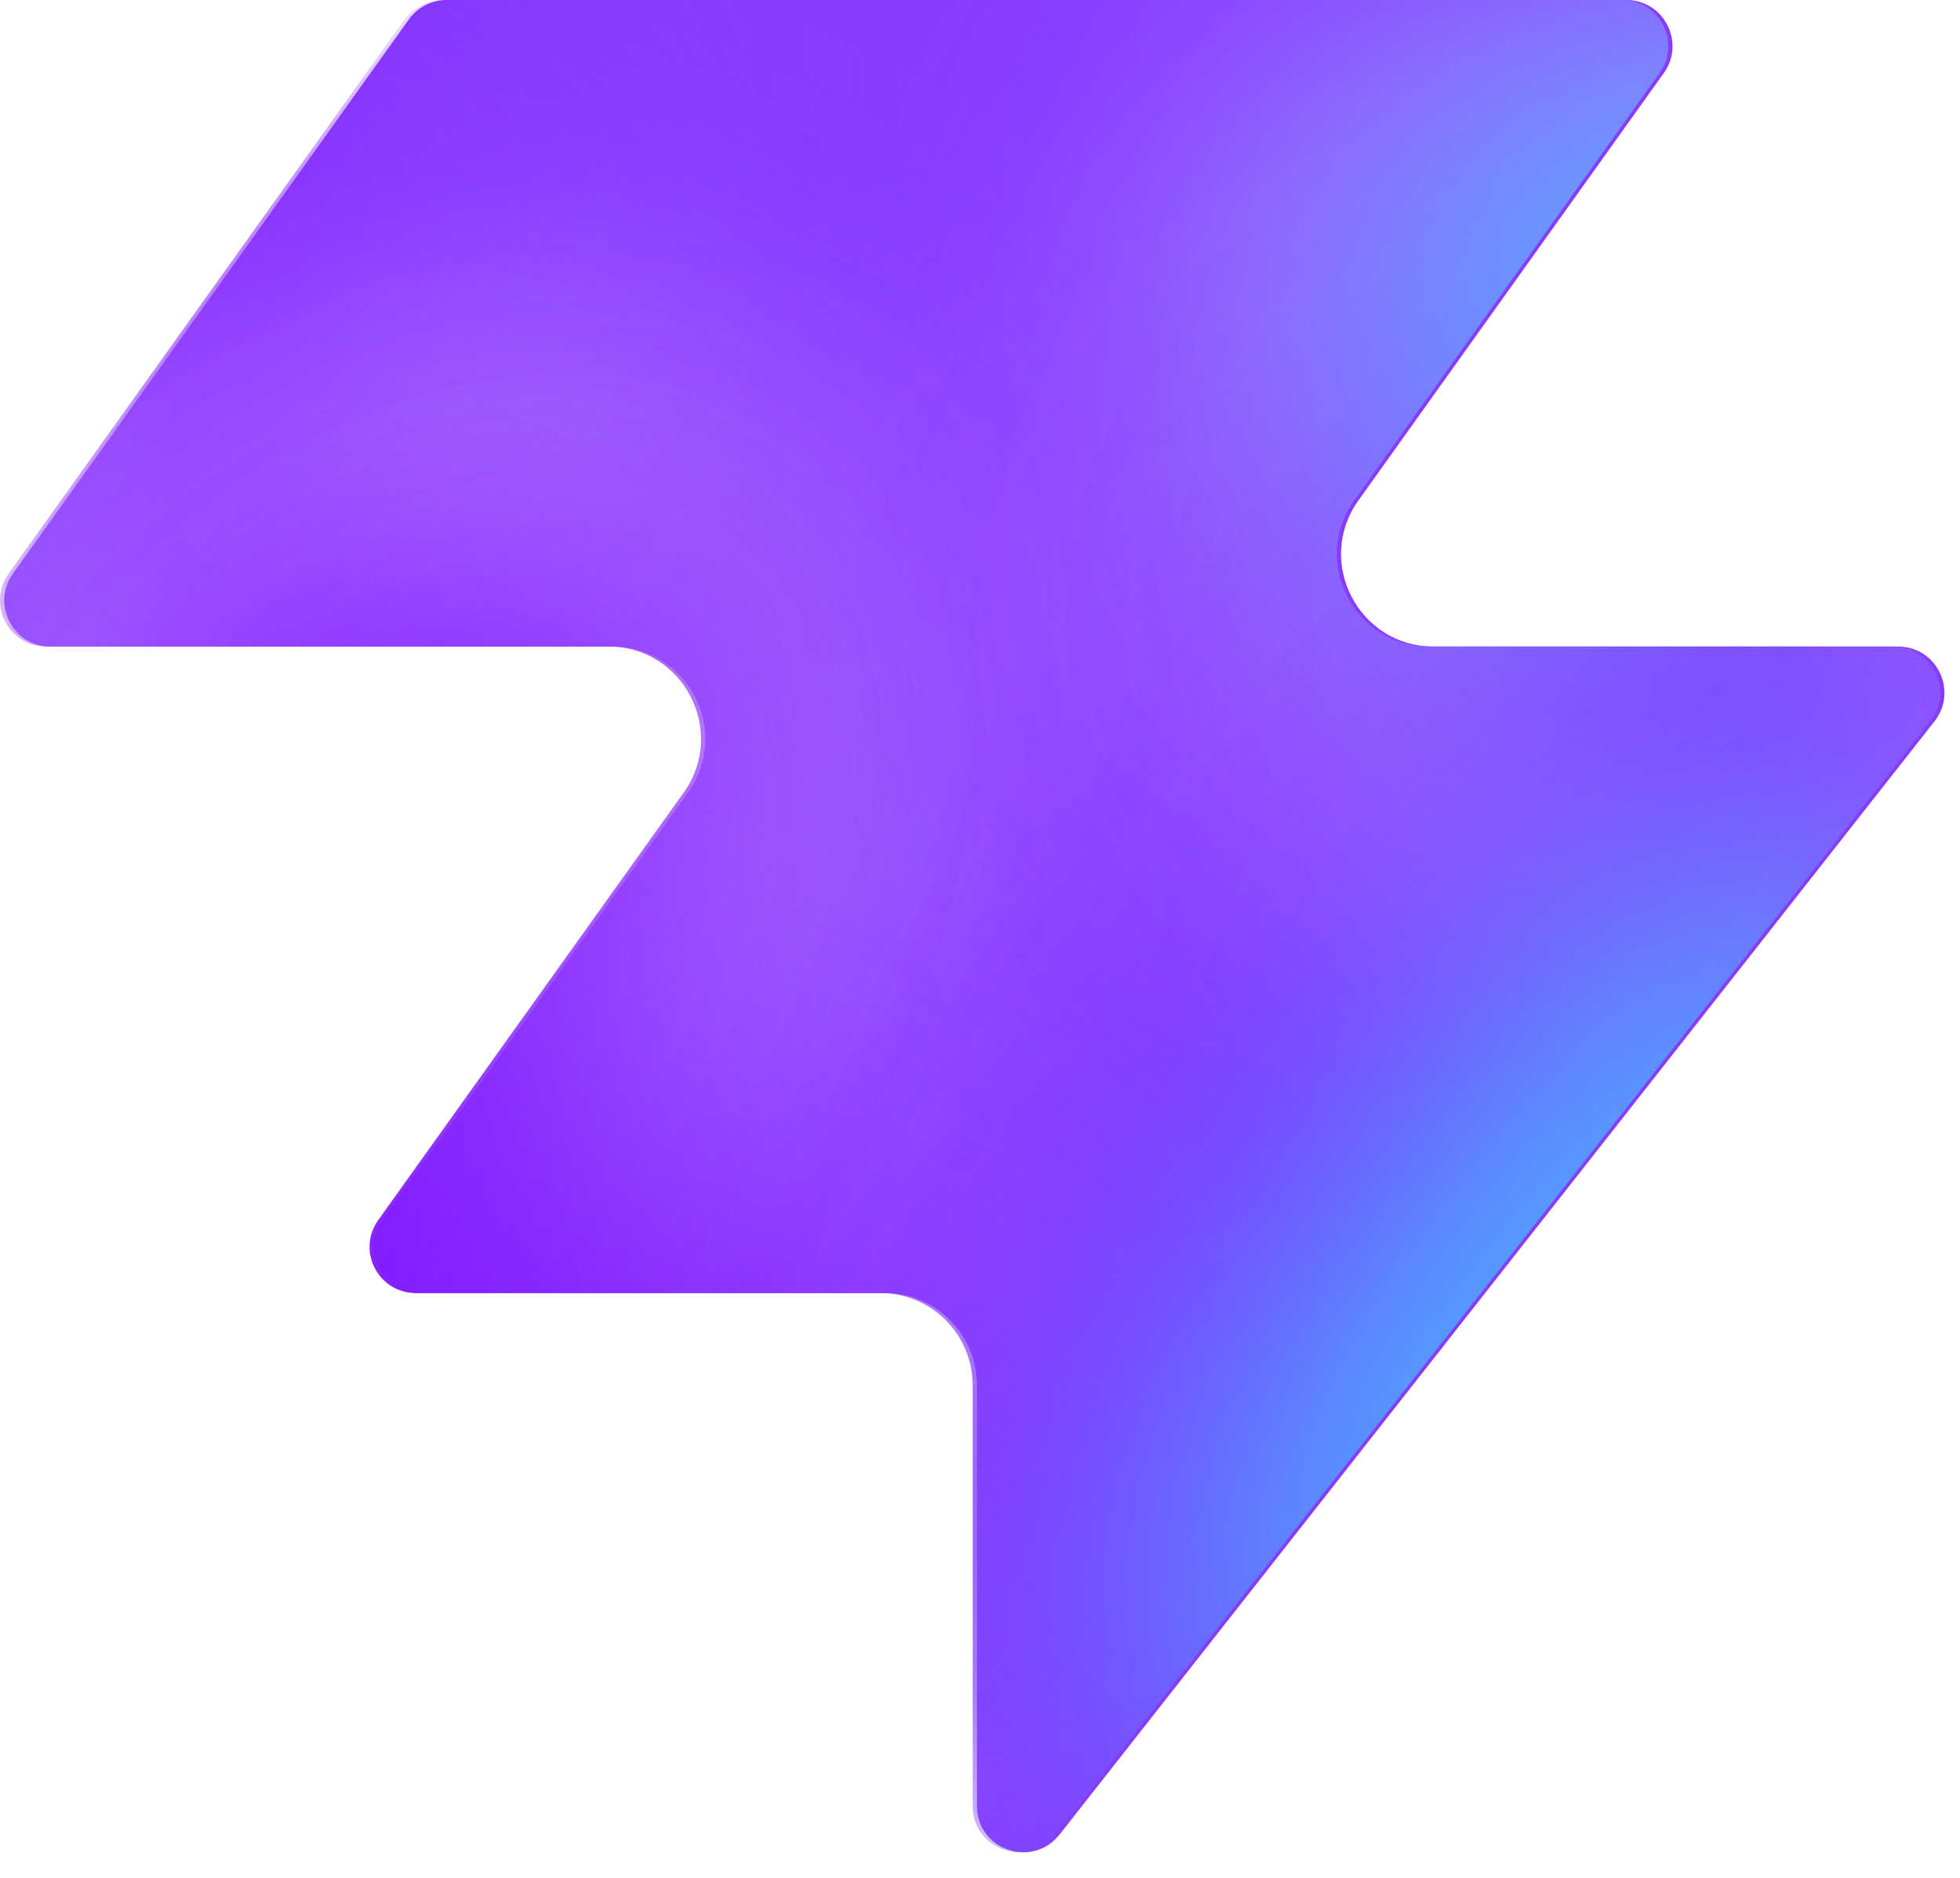
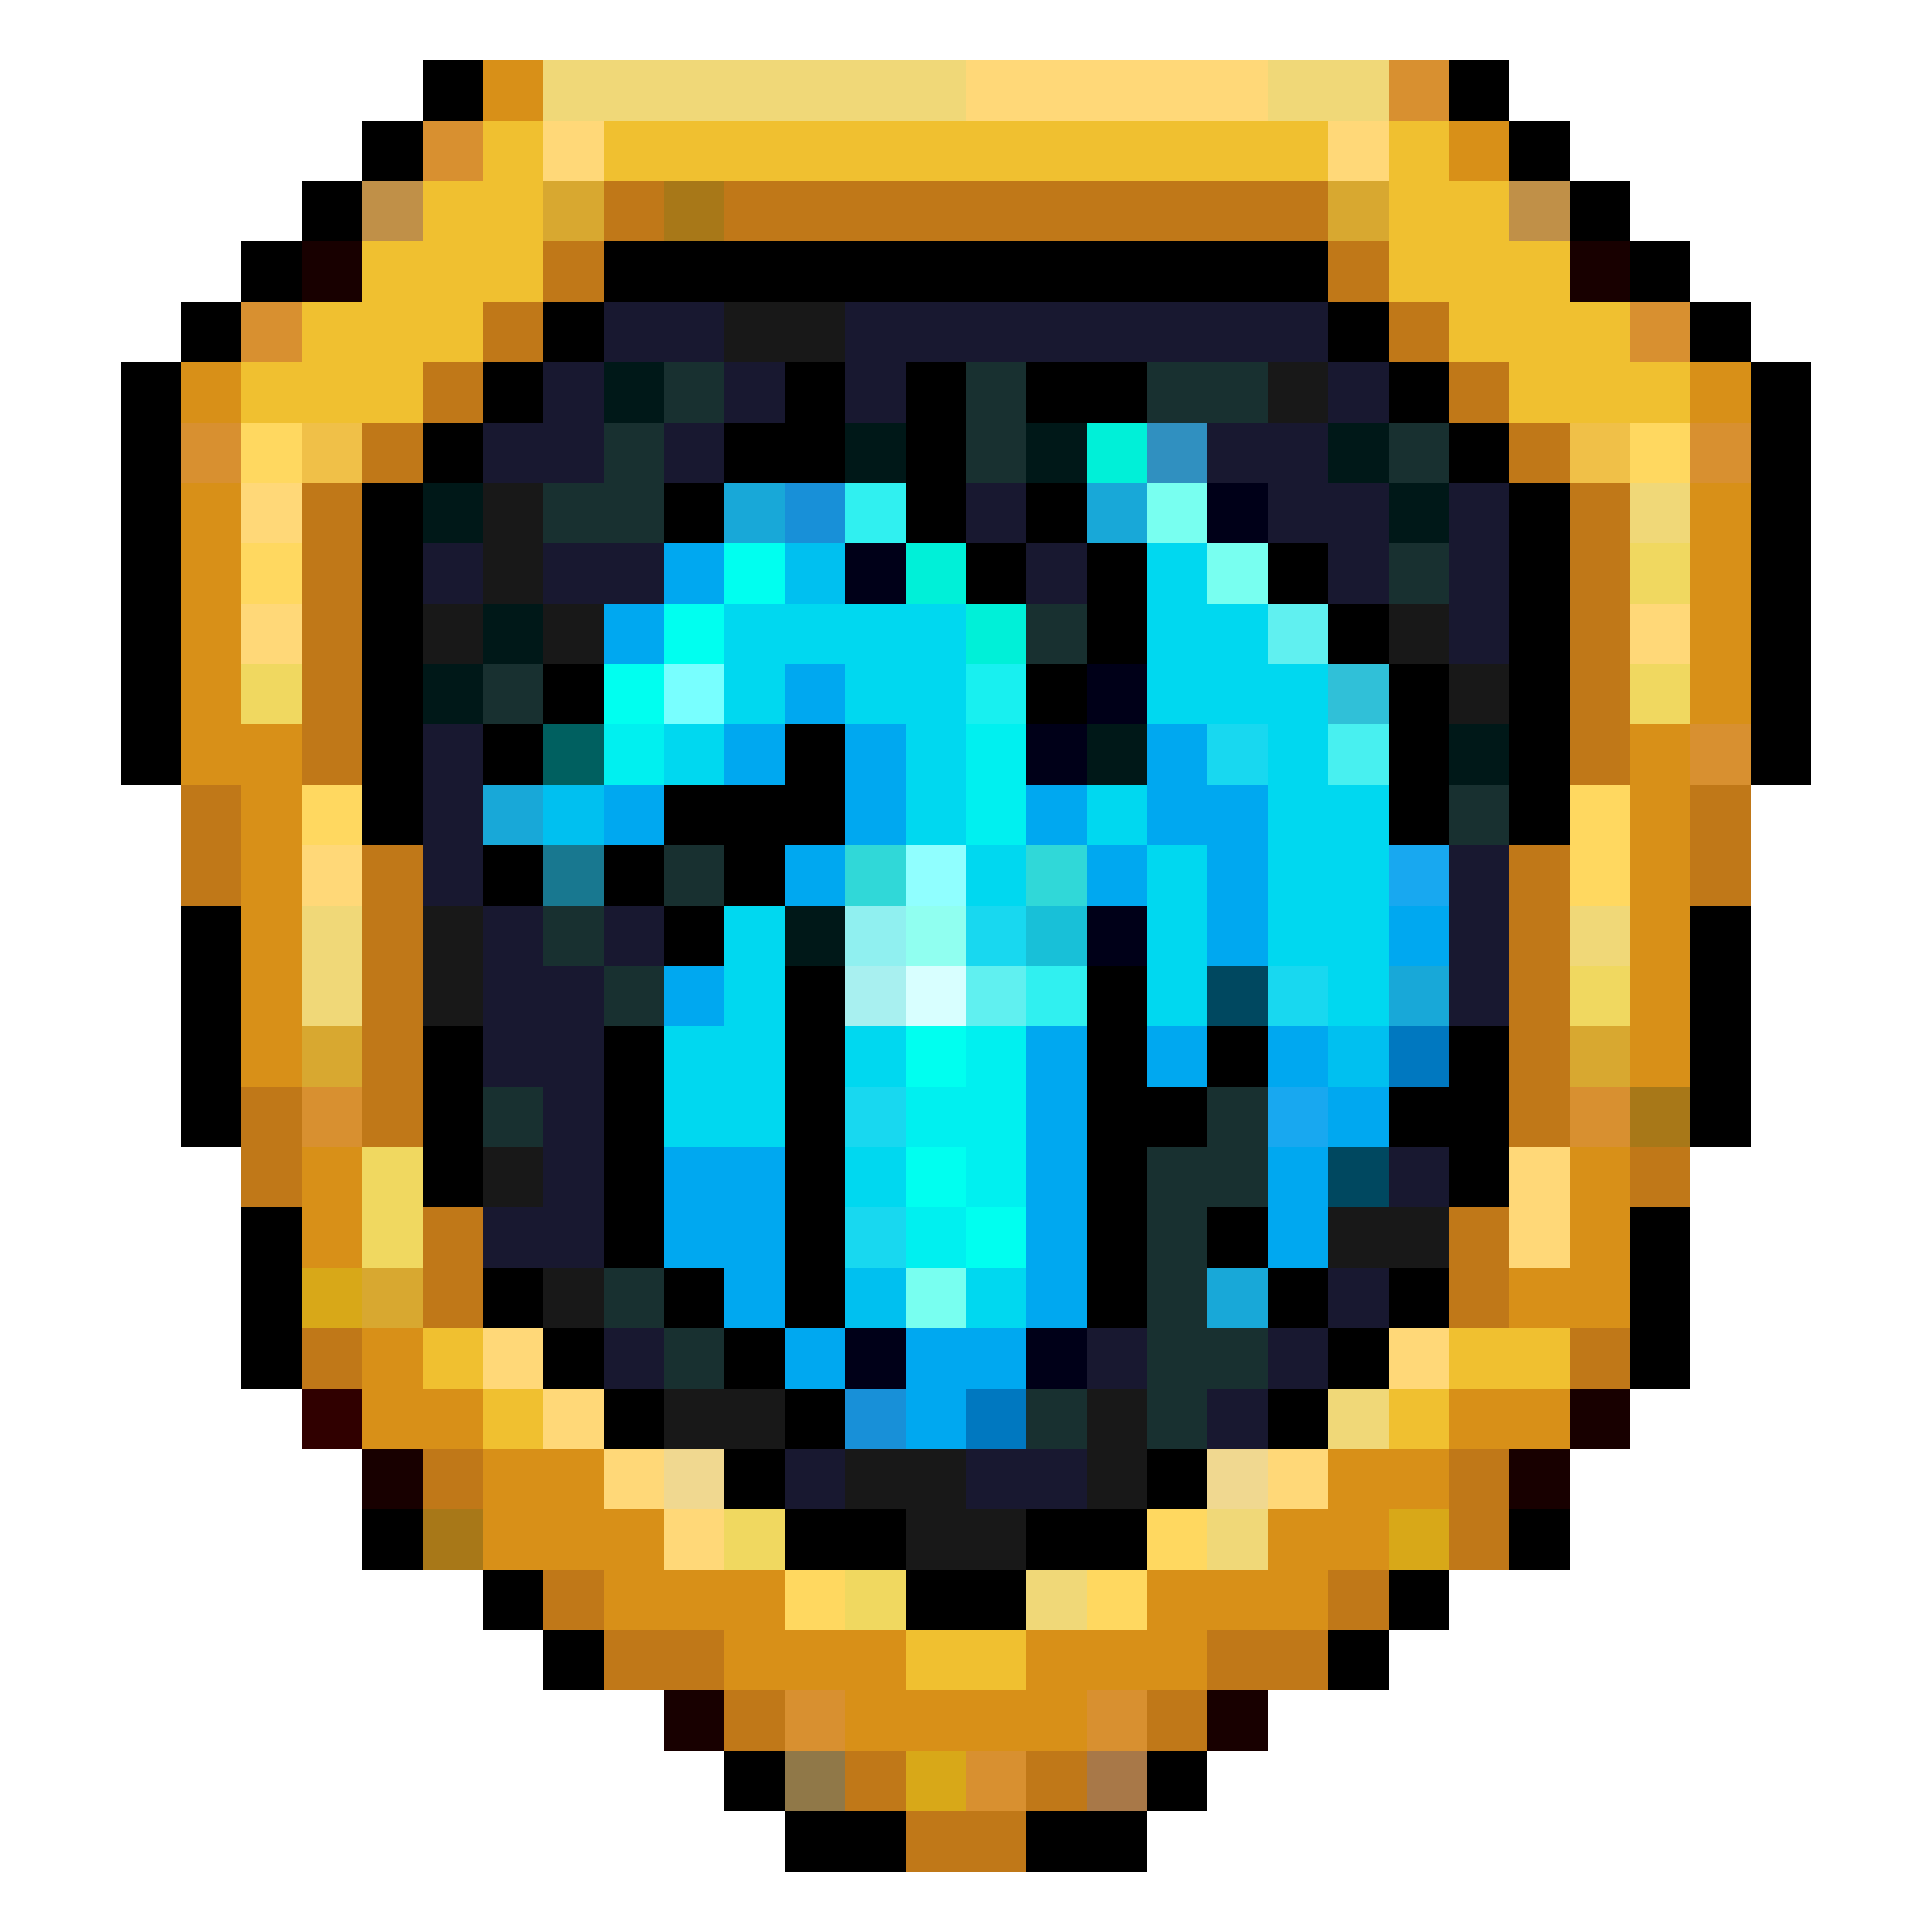
- <svg xmlns="http://www.w3.org/2000/svg" width="48" height="46" fill="none" viewBox="0 0 48 46">
-   <path fill="#863bff" d="M25.946 44.938c-.664.845-2.021.375-2.021-.698V33.937a2.26 2.26 0 0 0-2.262-2.262H10.287c-.92 0-1.456-1.04-.92-1.788l7.48-10.471c1.07-1.497 0-3.578-1.842-3.578H1.237c-.92 0-1.456-1.04-.92-1.788L10.013.474c.214-.297.556-.474.92-.474h28.894c.92 0 1.456 1.04.92 1.788l-7.48 10.471c-1.07 1.498 0 3.579 1.842 3.579h11.377c.943 0 1.473 1.088.89 1.83L25.947 44.94z" style="fill:#863bff;fill:color(display-p3 .525 .23 1);fill-opacity:1" />
-   <mask id="a" width="48" height="46" x="0" y="0" maskUnits="userSpaceOnUse" style="mask-type:alpha">
-     <path fill="#000" d="M25.842 44.938c-.664.844-2.021.375-2.021-.698V33.937a2.26 2.26 0 0 0-2.262-2.262H10.183c-.92 0-1.456-1.04-.92-1.788l7.48-10.471c1.07-1.498 0-3.579-1.842-3.579H1.133c-.92 0-1.456-1.04-.92-1.787L9.91.473c.214-.297.556-.474.92-.474h28.894c.92 0 1.456 1.04.92 1.788l-7.48 10.471c-1.07 1.498 0 3.578 1.842 3.578h11.377c.943 0 1.473 1.088.89 1.832L25.843 44.94z" style="fill:#000;fill-opacity:1" />
-   </mask>
-   <g mask="url(#a)">
-     <g filter="url(#b)">
-       <ellipse cx="5.508" cy="14.704" fill="#ede6ff" rx="5.508" ry="14.704" style="fill:#ede6ff;fill:color(display-p3 .927 .903 1);fill-opacity:1" transform="matrix(.00324 1 1 -.00324 -4.47 31.516)" />
-     </g>
-     <g filter="url(#c)">
-       <ellipse cx="10.399" cy="29.851" fill="#ede6ff" rx="10.399" ry="29.851" style="fill:#ede6ff;fill:color(display-p3 .927 .903 1);fill-opacity:1" transform="matrix(.00324 1 1 -.00324 -39.328 7.883)" />
-     </g>
-     <g filter="url(#d)">
-       <ellipse cx="5.508" cy="30.487" fill="#7e14ff" rx="5.508" ry="30.487" style="fill:#7e14ff;fill:color(display-p3 .492 .077 1);fill-opacity:1" transform="rotate(89.814 -25.913 -14.639)scale(1 -1)" />
-     </g>
-     <g filter="url(#e)">
-       <ellipse cx="5.508" cy="30.599" fill="#7e14ff" rx="5.508" ry="30.599" style="fill:#7e14ff;fill:color(display-p3 .492 .077 1);fill-opacity:1" transform="rotate(89.814 -32.644 -3.334)scale(1 -1)" />
-     </g>
-     <g filter="url(#f)">
-       <ellipse cx="5.508" cy="30.599" fill="#7e14ff" rx="5.508" ry="30.599" style="fill:#7e14ff;fill:color(display-p3 .492 .077 1);fill-opacity:1" transform="matrix(.00324 1 1 -.00324 -34.34 30.47)" />
-     </g>
-     <g filter="url(#g)">
-       <ellipse cx="14.072" cy="22.078" fill="#ede6ff" rx="14.072" ry="22.078" style="fill:#ede6ff;fill:color(display-p3 .927 .903 1);fill-opacity:1" transform="rotate(93.35 24.506 48.493)scale(-1 1)" />
-     </g>
-     <g filter="url(#h)">
-       <ellipse cx="3.47" cy="21.501" fill="#7e14ff" rx="3.47" ry="21.501" style="fill:#7e14ff;fill:color(display-p3 .492 .077 1);fill-opacity:1" transform="rotate(89.009 28.708 47.59)scale(-1 1)" />
-     </g>
-     <g filter="url(#i)">
-       <ellipse cx="3.47" cy="21.501" fill="#7e14ff" rx="3.47" ry="21.501" style="fill:#7e14ff;fill:color(display-p3 .492 .077 1);fill-opacity:1" transform="rotate(89.009 28.708 47.59)scale(-1 1)" />
-     </g>
-     <g filter="url(#j)">
-       <ellipse cx=".387" cy="8.972" fill="#7e14ff" rx="4.407" ry="29.108" style="fill:#7e14ff;fill:color(display-p3 .492 .077 1);fill-opacity:1" transform="rotate(39.51 .387 8.972)" />
-     </g>
-     <g filter="url(#k)">
-       <ellipse cx="47.523" cy="-6.092" fill="#7e14ff" rx="4.407" ry="29.108" style="fill:#7e14ff;fill:color(display-p3 .492 .077 1);fill-opacity:1" transform="rotate(37.892 47.523 -6.092)" />
-     </g>
-     <g filter="url(#l)">
-       <ellipse cx="41.412" cy="6.333" fill="#47bfff" rx="5.971" ry="9.665" style="fill:#47bfff;fill:color(display-p3 .28 .748 1);fill-opacity:1" transform="rotate(37.892 41.412 6.333)" />
-     </g>
-     <g filter="url(#m)">
-       <ellipse cx="-1.879" cy="38.332" fill="#7e14ff" rx="4.407" ry="29.108" style="fill:#7e14ff;fill:color(display-p3 .492 .077 1);fill-opacity:1" transform="rotate(37.892 -1.88 38.332)" />
-     </g>
-     <g filter="url(#n)">
-       <ellipse cx="-1.879" cy="38.332" fill="#7e14ff" rx="4.407" ry="29.108" style="fill:#7e14ff;fill:color(display-p3 .492 .077 1);fill-opacity:1" transform="rotate(37.892 -1.88 38.332)" />
-     </g>
-     <g filter="url(#o)">
-       <ellipse cx="35.651" cy="29.907" fill="#7e14ff" rx="4.407" ry="29.108" style="fill:#7e14ff;fill:color(display-p3 .492 .077 1);fill-opacity:1" transform="rotate(37.892 35.651 29.907)" />
-     </g>
-     <g filter="url(#p)">
-       <ellipse cx="38.418" cy="32.4" fill="#47bfff" rx="5.971" ry="15.297" style="fill:#47bfff;fill:color(display-p3 .28 .748 1);fill-opacity:1" transform="rotate(37.892 38.418 32.4)" />
-     </g>
-   </g>
-   <defs>
-     <filter id="b" width="60.045" height="41.654" x="-19.77" y="16.149" color-interpolation-filters="sRGB" filterUnits="userSpaceOnUse">
-       <feFlood flood-opacity="0" result="BackgroundImageFix" />
-       <feBlend in="SourceGraphic" in2="BackgroundImageFix" result="shape" />
-       <feGaussianBlur result="effect1_foregroundBlur_2002_17158" stdDeviation="7.659" />
-     </filter>
-     <filter id="c" width="90.34" height="51.437" x="-54.613" y="-7.533" color-interpolation-filters="sRGB" filterUnits="userSpaceOnUse">
-       <feFlood flood-opacity="0" result="BackgroundImageFix" />
-       <feBlend in="SourceGraphic" in2="BackgroundImageFix" result="shape" />
-       <feGaussianBlur result="effect1_foregroundBlur_2002_17158" stdDeviation="7.659" />
-     </filter>
-     <filter id="d" width="79.355" height="29.4" x="-49.64" y="2.03" color-interpolation-filters="sRGB" filterUnits="userSpaceOnUse">
-       <feFlood flood-opacity="0" result="BackgroundImageFix" />
-       <feBlend in="SourceGraphic" in2="BackgroundImageFix" result="shape" />
-       <feGaussianBlur result="effect1_foregroundBlur_2002_17158" stdDeviation="4.596" />
-     </filter>
-     <filter id="e" width="79.579" height="29.4" x="-45.045" y="20.029" color-interpolation-filters="sRGB" filterUnits="userSpaceOnUse">
-       <feFlood flood-opacity="0" result="BackgroundImageFix" />
-       <feBlend in="SourceGraphic" in2="BackgroundImageFix" result="shape" />
-       <feGaussianBlur result="effect1_foregroundBlur_2002_17158" stdDeviation="4.596" />
-     </filter>
-     <filter id="f" width="79.579" height="29.4" x="-43.513" y="21.178" color-interpolation-filters="sRGB" filterUnits="userSpaceOnUse">
-       <feFlood flood-opacity="0" result="BackgroundImageFix" />
-       <feBlend in="SourceGraphic" in2="BackgroundImageFix" result="shape" />
-       <feGaussianBlur result="effect1_foregroundBlur_2002_17158" stdDeviation="4.596" />
-     </filter>
-     <filter id="g" width="74.749" height="58.852" x="15.756" y="-17.901" color-interpolation-filters="sRGB" filterUnits="userSpaceOnUse">
-       <feFlood flood-opacity="0" result="BackgroundImageFix" />
-       <feBlend in="SourceGraphic" in2="BackgroundImageFix" result="shape" />
-       <feGaussianBlur result="effect1_foregroundBlur_2002_17158" stdDeviation="7.659" />
-     </filter>
-     <filter id="h" width="61.377" height="25.362" x="23.548" y="2.284" color-interpolation-filters="sRGB" filterUnits="userSpaceOnUse">
-       <feFlood flood-opacity="0" result="BackgroundImageFix" />
-       <feBlend in="SourceGraphic" in2="BackgroundImageFix" result="shape" />
-       <feGaussianBlur result="effect1_foregroundBlur_2002_17158" stdDeviation="4.596" />
-     </filter>
-     <filter id="i" width="61.377" height="25.362" x="23.548" y="2.284" color-interpolation-filters="sRGB" filterUnits="userSpaceOnUse">
-       <feFlood flood-opacity="0" result="BackgroundImageFix" />
-       <feBlend in="SourceGraphic" in2="BackgroundImageFix" result="shape" />
-       <feGaussianBlur result="effect1_foregroundBlur_2002_17158" stdDeviation="4.596" />
-     </filter>
-     <filter id="j" width="56.045" height="63.649" x="-27.636" y="-22.853" color-interpolation-filters="sRGB" filterUnits="userSpaceOnUse">
-       <feFlood flood-opacity="0" result="BackgroundImageFix" />
-       <feBlend in="SourceGraphic" in2="BackgroundImageFix" result="shape" />
-       <feGaussianBlur result="effect1_foregroundBlur_2002_17158" stdDeviation="4.596" />
-     </filter>
-     <filter id="k" width="54.814" height="64.646" x="20.116" y="-38.415" color-interpolation-filters="sRGB" filterUnits="userSpaceOnUse">
-       <feFlood flood-opacity="0" result="BackgroundImageFix" />
-       <feBlend in="SourceGraphic" in2="BackgroundImageFix" result="shape" />
-       <feGaussianBlur result="effect1_foregroundBlur_2002_17158" stdDeviation="4.596" />
-     </filter>
-     <filter id="l" width="33.541" height="35.313" x="24.641" y="-11.323" color-interpolation-filters="sRGB" filterUnits="userSpaceOnUse">
-       <feFlood flood-opacity="0" result="BackgroundImageFix" />
-       <feBlend in="SourceGraphic" in2="BackgroundImageFix" result="shape" />
-       <feGaussianBlur result="effect1_foregroundBlur_2002_17158" stdDeviation="4.596" />
-     </filter>
-     <filter id="m" width="54.814" height="64.646" x="-29.286" y="6.009" color-interpolation-filters="sRGB" filterUnits="userSpaceOnUse">
-       <feFlood flood-opacity="0" result="BackgroundImageFix" />
-       <feBlend in="SourceGraphic" in2="BackgroundImageFix" result="shape" />
-       <feGaussianBlur result="effect1_foregroundBlur_2002_17158" stdDeviation="4.596" />
-     </filter>
-     <filter id="n" width="54.814" height="64.646" x="-29.286" y="6.009" color-interpolation-filters="sRGB" filterUnits="userSpaceOnUse">
-       <feFlood flood-opacity="0" result="BackgroundImageFix" />
-       <feBlend in="SourceGraphic" in2="BackgroundImageFix" result="shape" />
-       <feGaussianBlur result="effect1_foregroundBlur_2002_17158" stdDeviation="4.596" />
-     </filter>
-     <filter id="o" width="54.814" height="64.646" x="8.244" y="-2.416" color-interpolation-filters="sRGB" filterUnits="userSpaceOnUse">
-       <feFlood flood-opacity="0" result="BackgroundImageFix" />
-       <feBlend in="SourceGraphic" in2="BackgroundImageFix" result="shape" />
-       <feGaussianBlur result="effect1_foregroundBlur_2002_17158" stdDeviation="4.596" />
-     </filter>
-     <filter id="p" width="39.409" height="43.623" x="18.713" y="10.588" color-interpolation-filters="sRGB" filterUnits="userSpaceOnUse">
-       <feFlood flood-opacity="0" result="BackgroundImageFix" />
-       <feBlend in="SourceGraphic" in2="BackgroundImageFix" result="shape" />
-       <feGaussianBlur result="effect1_foregroundBlur_2002_17158" stdDeviation="4.596" />
-     </filter>
-   </defs>
+ <svg xmlns="http://www.w3.org/2000/svg" viewBox="0 0 32 32" shape-rendering="crispEdges">
+   <rect x="7" y="1" width="1" height="1" fill="#000000" />
+   <rect x="8" y="1" width="1" height="1" fill="#d89018" />
+   <rect x="9" y="1" width="7" height="1" fill="#f0d878" />
+   <rect x="16" y="1" width="5" height="1" fill="#ffd878" />
+   <rect x="21" y="1" width="2" height="1" fill="#f0d878" />
+   <rect x="23" y="1" width="1" height="1" fill="#d89030" />
+   <rect x="24" y="1" width="1" height="1" fill="#000000" />
+   <rect x="6" y="2" width="1" height="1" fill="#000000" />
+   <rect x="7" y="2" width="1" height="1" fill="#d89030" />
+   <rect x="8" y="2" width="1" height="1" fill="#f0c030" />
+   <rect x="9" y="2" width="1" height="1" fill="#ffd878" />
+   <rect x="10" y="2" width="12" height="1" fill="#f0c030" />
+   <rect x="22" y="2" width="1" height="1" fill="#ffd878" />
+   <rect x="23" y="2" width="1" height="1" fill="#f0c030" />
+   <rect x="24" y="2" width="1" height="1" fill="#d89018" />
+   <rect x="25" y="2" width="1" height="1" fill="#000000" />
+   <rect x="5" y="3" width="1" height="1" fill="#000000" />
+   <rect x="6" y="3" width="1" height="1" fill="#c09048" />
+   <rect x="7" y="3" width="2" height="1" fill="#f0c030" />
+   <rect x="9" y="3" width="1" height="1" fill="#d8a830" />
+   <rect x="10" y="3" width="1" height="1" fill="#c07818" />
+   <rect x="11" y="3" width="1" height="1" fill="#a87818" />
+   <rect x="12" y="3" width="10" height="1" fill="#c07818" />
+   <rect x="22" y="3" width="1" height="1" fill="#d8a830" />
+   <rect x="23" y="3" width="2" height="1" fill="#f0c030" />
+   <rect x="25" y="3" width="1" height="1" fill="#c09048" />
+   <rect x="26" y="3" width="1" height="1" fill="#000000" />
+   <rect x="4" y="4" width="1" height="1" fill="#000000" />
+   <rect x="5" y="4" width="1" height="1" fill="#180000" />
+   <rect x="6" y="4" width="3" height="1" fill="#f0c030" />
+   <rect x="9" y="4" width="1" height="1" fill="#c07818" />
+   <rect x="10" y="4" width="12" height="1" fill="#000000" />
+   <rect x="22" y="4" width="1" height="1" fill="#c07818" />
+   <rect x="23" y="4" width="3" height="1" fill="#f0c030" />
+   <rect x="26" y="4" width="1" height="1" fill="#180000" />
+   <rect x="27" y="4" width="1" height="1" fill="#000000" />
+   <rect x="3" y="5" width="1" height="1" fill="#000000" />
+   <rect x="4" y="5" width="1" height="1" fill="#d89030" />
+   <rect x="5" y="5" width="3" height="1" fill="#f0c030" />
+   <rect x="8" y="5" width="1" height="1" fill="#c07818" />
+   <rect x="9" y="5" width="1" height="1" fill="#000000" />
+   <rect x="10" y="5" width="2" height="1" fill="#181830" />
+   <rect x="12" y="5" width="2" height="1" fill="#181818" />
+   <rect x="14" y="5" width="8" height="1" fill="#181830" />
+   <rect x="22" y="5" width="1" height="1" fill="#000000" />
+   <rect x="23" y="5" width="1" height="1" fill="#c07818" />
+   <rect x="24" y="5" width="3" height="1" fill="#f0c030" />
+   <rect x="27" y="5" width="1" height="1" fill="#d89030" />
+   <rect x="28" y="5" width="1" height="1" fill="#000000" />
+   <rect x="2" y="6" width="1" height="1" fill="#000000" />
+   <rect x="3" y="6" width="1" height="1" fill="#d89018" />
+   <rect x="4" y="6" width="3" height="1" fill="#f0c030" />
+   <rect x="7" y="6" width="1" height="1" fill="#c07818" />
+   <rect x="8" y="6" width="1" height="1" fill="#000000" />
+   <rect x="9" y="6" width="1" height="1" fill="#181830" />
+   <rect x="10" y="6" width="1" height="1" fill="#001818" />
+   <rect x="11" y="6" width="1" height="1" fill="#183030" />
+   <rect x="12" y="6" width="1" height="1" fill="#181830" />
+   <rect x="13" y="6" width="1" height="1" fill="#000000" />
+   <rect x="14" y="6" width="1" height="1" fill="#181830" />
+   <rect x="15" y="6" width="1" height="1" fill="#000000" />
+   <rect x="16" y="6" width="1" height="1" fill="#183030" />
+   <rect x="17" y="6" width="2" height="1" fill="#000000" />
+   <rect x="19" y="6" width="2" height="1" fill="#183030" />
+   <rect x="21" y="6" width="1" height="1" fill="#181818" />
+   <rect x="22" y="6" width="1" height="1" fill="#181830" />
+   <rect x="23" y="6" width="1" height="1" fill="#000000" />
+   <rect x="24" y="6" width="1" height="1" fill="#c07818" />
+   <rect x="25" y="6" width="3" height="1" fill="#f0c030" />
+   <rect x="28" y="6" width="1" height="1" fill="#d89018" />
+   <rect x="29" y="6" width="1" height="1" fill="#000000" />
+   <rect x="2" y="7" width="1" height="1" fill="#000000" />
+   <rect x="3" y="7" width="1" height="1" fill="#d89030" />
+   <rect x="4" y="7" width="1" height="1" fill="#ffd860" />
+   <rect x="5" y="7" width="1" height="1" fill="#f0c048" />
+   <rect x="6" y="7" width="1" height="1" fill="#c07818" />
+   <rect x="7" y="7" width="1" height="1" fill="#000000" />
+   <rect x="8" y="7" width="2" height="1" fill="#181830" />
+   <rect x="10" y="7" width="1" height="1" fill="#183030" />
+   <rect x="11" y="7" width="1" height="1" fill="#181830" />
+   <rect x="12" y="7" width="2" height="1" fill="#000000" />
+   <rect x="14" y="7" width="1" height="1" fill="#001818" />
+   <rect x="15" y="7" width="1" height="1" fill="#000000" />
+   <rect x="16" y="7" width="1" height="1" fill="#183030" />
+   <rect x="17" y="7" width="1" height="1" fill="#001818" />
+   <rect x="18" y="7" width="1" height="1" fill="#00f0d8" />
+   <rect x="19" y="7" width="1" height="1" fill="#3090c0" />
+   <rect x="20" y="7" width="2" height="1" fill="#181830" />
+   <rect x="22" y="7" width="1" height="1" fill="#001818" />
+   <rect x="23" y="7" width="1" height="1" fill="#183030" />
+   <rect x="24" y="7" width="1" height="1" fill="#000000" />
+   <rect x="25" y="7" width="1" height="1" fill="#c07818" />
+   <rect x="26" y="7" width="1" height="1" fill="#f0c048" />
+   <rect x="27" y="7" width="1" height="1" fill="#ffd860" />
+   <rect x="28" y="7" width="1" height="1" fill="#d89030" />
+   <rect x="29" y="7" width="1" height="1" fill="#000000" />
+   <rect x="2" y="8" width="1" height="1" fill="#000000" />
+   <rect x="3" y="8" width="1" height="1" fill="#d89018" />
+   <rect x="4" y="8" width="1" height="1" fill="#ffd878" />
+   <rect x="5" y="8" width="1" height="1" fill="#c07818" />
+   <rect x="6" y="8" width="1" height="1" fill="#000000" />
+   <rect x="7" y="8" width="1" height="1" fill="#001818" />
+   <rect x="8" y="8" width="1" height="1" fill="#181818" />
+   <rect x="9" y="8" width="2" height="1" fill="#183030" />
+   <rect x="11" y="8" width="1" height="1" fill="#000000" />
+   <rect x="12" y="8" width="1" height="1" fill="#18a8d8" />
+   <rect x="13" y="8" width="1" height="1" fill="#1890d8" />
+   <rect x="14" y="8" width="1" height="1" fill="#30f0f0" />
+   <rect x="15" y="8" width="1" height="1" fill="#000000" />
+   <rect x="16" y="8" width="1" height="1" fill="#181830" />
+   <rect x="17" y="8" width="1" height="1" fill="#000000" />
+   <rect x="18" y="8" width="1" height="1" fill="#18a8d8" />
+   <rect x="19" y="8" width="1" height="1" fill="#78fff0" />
+   <rect x="20" y="8" width="1" height="1" fill="#000018" />
+   <rect x="21" y="8" width="2" height="1" fill="#181830" />
+   <rect x="23" y="8" width="1" height="1" fill="#001818" />
+   <rect x="24" y="8" width="1" height="1" fill="#181830" />
+   <rect x="25" y="8" width="1" height="1" fill="#000000" />
+   <rect x="26" y="8" width="1" height="1" fill="#c07818" />
+   <rect x="27" y="8" width="1" height="1" fill="#f0d878" />
+   <rect x="28" y="8" width="1" height="1" fill="#d89018" />
+   <rect x="29" y="8" width="1" height="1" fill="#000000" />
+   <rect x="2" y="9" width="1" height="1" fill="#000000" />
+   <rect x="3" y="9" width="1" height="1" fill="#d89018" />
+   <rect x="4" y="9" width="1" height="1" fill="#ffd860" />
+   <rect x="5" y="9" width="1" height="1" fill="#c07818" />
+   <rect x="6" y="9" width="1" height="1" fill="#000000" />
+   <rect x="7" y="9" width="1" height="1" fill="#181830" />
+   <rect x="8" y="9" width="1" height="1" fill="#181818" />
+   <rect x="9" y="9" width="2" height="1" fill="#181830" />
+   <rect x="11" y="9" width="1" height="1" fill="#00a8f0" />
+   <rect x="12" y="9" width="1" height="1" fill="#00fff0" />
+   <rect x="13" y="9" width="1" height="1" fill="#00c0f0" />
+   <rect x="14" y="9" width="1" height="1" fill="#000018" />
+   <rect x="15" y="9" width="1" height="1" fill="#00f0d8" />
+   <rect x="16" y="9" width="1" height="1" fill="#000000" />
+   <rect x="17" y="9" width="1" height="1" fill="#181830" />
+   <rect x="18" y="9" width="1" height="1" fill="#000000" />
+   <rect x="19" y="9" width="1" height="1" fill="#00d8f0" />
+   <rect x="20" y="9" width="1" height="1" fill="#78fff0" />
+   <rect x="21" y="9" width="1" height="1" fill="#000000" />
+   <rect x="22" y="9" width="1" height="1" fill="#181830" />
+   <rect x="23" y="9" width="1" height="1" fill="#183030" />
+   <rect x="24" y="9" width="1" height="1" fill="#181830" />
+   <rect x="25" y="9" width="1" height="1" fill="#000000" />
+   <rect x="26" y="9" width="1" height="1" fill="#c07818" />
+   <rect x="27" y="9" width="1" height="1" fill="#f0d860" />
+   <rect x="28" y="9" width="1" height="1" fill="#d89018" />
+   <rect x="29" y="9" width="1" height="1" fill="#000000" />
+   <rect x="2" y="10" width="1" height="1" fill="#000000" />
+   <rect x="3" y="10" width="1" height="1" fill="#d89018" />
+   <rect x="4" y="10" width="1" height="1" fill="#ffd878" />
+   <rect x="5" y="10" width="1" height="1" fill="#c07818" />
+   <rect x="6" y="10" width="1" height="1" fill="#000000" />
+   <rect x="7" y="10" width="1" height="1" fill="#181818" />
+   <rect x="8" y="10" width="1" height="1" fill="#001818" />
+   <rect x="9" y="10" width="1" height="1" fill="#181818" />
+   <rect x="10" y="10" width="1" height="1" fill="#00a8f0" />
+   <rect x="11" y="10" width="1" height="1" fill="#00fff0" />
+   <rect x="12" y="10" width="4" height="1" fill="#00d8f0" />
+   <rect x="16" y="10" width="1" height="1" fill="#00f0d8" />
+   <rect x="17" y="10" width="1" height="1" fill="#183030" />
+   <rect x="18" y="10" width="1" height="1" fill="#000000" />
+   <rect x="19" y="10" width="2" height="1" fill="#00d8f0" />
+   <rect x="21" y="10" width="1" height="1" fill="#60f0f0" />
+   <rect x="22" y="10" width="1" height="1" fill="#000000" />
+   <rect x="23" y="10" width="1" height="1" fill="#181818" />
+   <rect x="24" y="10" width="1" height="1" fill="#181830" />
+   <rect x="25" y="10" width="1" height="1" fill="#000000" />
+   <rect x="26" y="10" width="1" height="1" fill="#c07818" />
+   <rect x="27" y="10" width="1" height="1" fill="#ffd878" />
+   <rect x="28" y="10" width="1" height="1" fill="#d89018" />
+   <rect x="29" y="10" width="1" height="1" fill="#000000" />
+   <rect x="2" y="11" width="1" height="1" fill="#000000" />
+   <rect x="3" y="11" width="1" height="1" fill="#d89018" />
+   <rect x="4" y="11" width="1" height="1" fill="#f0d860" />
+   <rect x="5" y="11" width="1" height="1" fill="#c07818" />
+   <rect x="6" y="11" width="1" height="1" fill="#000000" />
+   <rect x="7" y="11" width="1" height="1" fill="#001818" />
+   <rect x="8" y="11" width="1" height="1" fill="#183030" />
+   <rect x="9" y="11" width="1" height="1" fill="#000000" />
+   <rect x="10" y="11" width="1" height="1" fill="#00fff0" />
+   <rect x="11" y="11" width="1" height="1" fill="#78ffff" />
+   <rect x="12" y="11" width="1" height="1" fill="#00d8f0" />
+   <rect x="13" y="11" width="1" height="1" fill="#00a8f0" />
+   <rect x="14" y="11" width="2" height="1" fill="#00d8f0" />
+   <rect x="16" y="11" width="1" height="1" fill="#18f0f0" />
+   <rect x="17" y="11" width="1" height="1" fill="#000000" />
+   <rect x="18" y="11" width="1" height="1" fill="#000018" />
+   <rect x="19" y="11" width="3" height="1" fill="#00d8f0" />
+   <rect x="22" y="11" width="1" height="1" fill="#30c0d8" />
+   <rect x="23" y="11" width="1" height="1" fill="#000000" />
+   <rect x="24" y="11" width="1" height="1" fill="#181818" />
+   <rect x="25" y="11" width="1" height="1" fill="#000000" />
+   <rect x="26" y="11" width="1" height="1" fill="#c07818" />
+   <rect x="27" y="11" width="1" height="1" fill="#f0d860" />
+   <rect x="28" y="11" width="1" height="1" fill="#d89018" />
+   <rect x="29" y="11" width="1" height="1" fill="#000000" />
+   <rect x="2" y="12" width="1" height="1" fill="#000000" />
+   <rect x="3" y="12" width="2" height="1" fill="#d89018" />
+   <rect x="5" y="12" width="1" height="1" fill="#c07818" />
+   <rect x="6" y="12" width="1" height="1" fill="#000000" />
+   <rect x="7" y="12" width="1" height="1" fill="#181830" />
+   <rect x="8" y="12" width="1" height="1" fill="#000000" />
+   <rect x="9" y="12" width="1" height="1" fill="#006060" />
+   <rect x="10" y="12" width="1" height="1" fill="#00f0f0" />
+   <rect x="11" y="12" width="1" height="1" fill="#00d8f0" />
+   <rect x="12" y="12" width="1" height="1" fill="#00a8f0" />
+   <rect x="13" y="12" width="1" height="1" fill="#000000" />
+   <rect x="14" y="12" width="1" height="1" fill="#00a8f0" />
+   <rect x="15" y="12" width="1" height="1" fill="#00d8f0" />
+   <rect x="16" y="12" width="1" height="1" fill="#00f0f0" />
+   <rect x="17" y="12" width="1" height="1" fill="#000018" />
+   <rect x="18" y="12" width="1" height="1" fill="#001818" />
+   <rect x="19" y="12" width="1" height="1" fill="#00a8f0" />
+   <rect x="20" y="12" width="1" height="1" fill="#18d8f0" />
+   <rect x="21" y="12" width="1" height="1" fill="#00d8f0" />
+   <rect x="22" y="12" width="1" height="1" fill="#48f0f0" />
+   <rect x="23" y="12" width="1" height="1" fill="#000000" />
+   <rect x="24" y="12" width="1" height="1" fill="#001818" />
+   <rect x="25" y="12" width="1" height="1" fill="#000000" />
+   <rect x="26" y="12" width="1" height="1" fill="#c07818" />
+   <rect x="27" y="12" width="1" height="1" fill="#d89018" />
+   <rect x="28" y="12" width="1" height="1" fill="#d89030" />
+   <rect x="29" y="12" width="1" height="1" fill="#000000" />
+   <rect x="3" y="13" width="1" height="1" fill="#c07818" />
+   <rect x="4" y="13" width="1" height="1" fill="#d89018" />
+   <rect x="5" y="13" width="1" height="1" fill="#ffd860" />
+   <rect x="6" y="13" width="1" height="1" fill="#000000" />
+   <rect x="7" y="13" width="1" height="1" fill="#181830" />
+   <rect x="8" y="13" width="1" height="1" fill="#18a8d8" />
+   <rect x="9" y="13" width="1" height="1" fill="#00c0f0" />
+   <rect x="10" y="13" width="1" height="1" fill="#00a8f0" />
+   <rect x="11" y="13" width="3" height="1" fill="#000000" />
+   <rect x="14" y="13" width="1" height="1" fill="#00a8f0" />
+   <rect x="15" y="13" width="1" height="1" fill="#00d8f0" />
+   <rect x="16" y="13" width="1" height="1" fill="#00f0f0" />
+   <rect x="17" y="13" width="1" height="1" fill="#00a8f0" />
+   <rect x="18" y="13" width="1" height="1" fill="#00d8f0" />
+   <rect x="19" y="13" width="2" height="1" fill="#00a8f0" />
+   <rect x="21" y="13" width="2" height="1" fill="#00d8f0" />
+   <rect x="23" y="13" width="1" height="1" fill="#000000" />
+   <rect x="24" y="13" width="1" height="1" fill="#183030" />
+   <rect x="25" y="13" width="1" height="1" fill="#000000" />
+   <rect x="26" y="13" width="1" height="1" fill="#ffd860" />
+   <rect x="27" y="13" width="1" height="1" fill="#d89018" />
+   <rect x="28" y="13" width="1" height="1" fill="#c07818" />
+   <rect x="3" y="14" width="1" height="1" fill="#c07818" />
+   <rect x="4" y="14" width="1" height="1" fill="#d89018" />
+   <rect x="5" y="14" width="1" height="1" fill="#ffd878" />
+   <rect x="6" y="14" width="1" height="1" fill="#c07818" />
+   <rect x="7" y="14" width="1" height="1" fill="#181830" />
+   <rect x="8" y="14" width="1" height="1" fill="#000000" />
+   <rect x="9" y="14" width="1" height="1" fill="#187890" />
+   <rect x="10" y="14" width="1" height="1" fill="#000000" />
+   <rect x="11" y="14" width="1" height="1" fill="#183030" />
+   <rect x="12" y="14" width="1" height="1" fill="#000000" />
+   <rect x="13" y="14" width="1" height="1" fill="#00a8f0" />
+   <rect x="14" y="14" width="1" height="1" fill="#30d8d8" />
+   <rect x="15" y="14" width="1" height="1" fill="#90ffff" />
+   <rect x="16" y="14" width="1" height="1" fill="#00d8f0" />
+   <rect x="17" y="14" width="1" height="1" fill="#30d8d8" />
+   <rect x="18" y="14" width="1" height="1" fill="#00a8f0" />
+   <rect x="19" y="14" width="1" height="1" fill="#00d8f0" />
+   <rect x="20" y="14" width="1" height="1" fill="#00a8f0" />
+   <rect x="21" y="14" width="2" height="1" fill="#00d8f0" />
+   <rect x="23" y="14" width="1" height="1" fill="#18a8f0" />
+   <rect x="24" y="14" width="1" height="1" fill="#181830" />
+   <rect x="25" y="14" width="1" height="1" fill="#c07818" />
+   <rect x="26" y="14" width="1" height="1" fill="#ffd860" />
+   <rect x="27" y="14" width="1" height="1" fill="#d89018" />
+   <rect x="28" y="14" width="1" height="1" fill="#c07818" />
+   <rect x="3" y="15" width="1" height="1" fill="#000000" />
+   <rect x="4" y="15" width="1" height="1" fill="#d89018" />
+   <rect x="5" y="15" width="1" height="1" fill="#f0d878" />
+   <rect x="6" y="15" width="1" height="1" fill="#c07818" />
+   <rect x="7" y="15" width="1" height="1" fill="#181818" />
+   <rect x="8" y="15" width="1" height="1" fill="#181830" />
+   <rect x="9" y="15" width="1" height="1" fill="#183030" />
+   <rect x="10" y="15" width="1" height="1" fill="#181830" />
+   <rect x="11" y="15" width="1" height="1" fill="#000000" />
+   <rect x="12" y="15" width="1" height="1" fill="#00d8f0" />
+   <rect x="13" y="15" width="1" height="1" fill="#001818" />
+   <rect x="14" y="15" width="1" height="1" fill="#90f0f0" />
+   <rect x="15" y="15" width="1" height="1" fill="#90fff0" />
+   <rect x="16" y="15" width="1" height="1" fill="#18d8f0" />
+   <rect x="17" y="15" width="1" height="1" fill="#18c0d8" />
+   <rect x="18" y="15" width="1" height="1" fill="#000018" />
+   <rect x="19" y="15" width="1" height="1" fill="#00d8f0" />
+   <rect x="20" y="15" width="1" height="1" fill="#00a8f0" />
+   <rect x="21" y="15" width="2" height="1" fill="#00d8f0" />
+   <rect x="23" y="15" width="1" height="1" fill="#00a8f0" />
+   <rect x="24" y="15" width="1" height="1" fill="#181830" />
+   <rect x="25" y="15" width="1" height="1" fill="#c07818" />
+   <rect x="26" y="15" width="1" height="1" fill="#f0d878" />
+   <rect x="27" y="15" width="1" height="1" fill="#d89018" />
+   <rect x="28" y="15" width="1" height="1" fill="#000000" />
+   <rect x="3" y="16" width="1" height="1" fill="#000000" />
+   <rect x="4" y="16" width="1" height="1" fill="#d89018" />
+   <rect x="5" y="16" width="1" height="1" fill="#f0d878" />
+   <rect x="6" y="16" width="1" height="1" fill="#c07818" />
+   <rect x="7" y="16" width="1" height="1" fill="#181818" />
+   <rect x="8" y="16" width="2" height="1" fill="#181830" />
+   <rect x="10" y="16" width="1" height="1" fill="#183030" />
+   <rect x="11" y="16" width="1" height="1" fill="#00a8f0" />
+   <rect x="12" y="16" width="1" height="1" fill="#00d8f0" />
+   <rect x="13" y="16" width="1" height="1" fill="#000000" />
+   <rect x="14" y="16" width="1" height="1" fill="#a8f0f0" />
+   <rect x="15" y="16" width="1" height="1" fill="#d8ffff" />
+   <rect x="16" y="16" width="1" height="1" fill="#60f0f0" />
+   <rect x="17" y="16" width="1" height="1" fill="#30f0f0" />
+   <rect x="18" y="16" width="1" height="1" fill="#000000" />
+   <rect x="19" y="16" width="1" height="1" fill="#00d8f0" />
+   <rect x="20" y="16" width="1" height="1" fill="#004860" />
+   <rect x="21" y="16" width="1" height="1" fill="#18d8f0" />
+   <rect x="22" y="16" width="1" height="1" fill="#00d8f0" />
+   <rect x="23" y="16" width="1" height="1" fill="#18a8d8" />
+   <rect x="24" y="16" width="1" height="1" fill="#181830" />
+   <rect x="25" y="16" width="1" height="1" fill="#c07818" />
+   <rect x="26" y="16" width="1" height="1" fill="#f0d860" />
+   <rect x="27" y="16" width="1" height="1" fill="#d89018" />
+   <rect x="28" y="16" width="1" height="1" fill="#000000" />
+   <rect x="3" y="17" width="1" height="1" fill="#000000" />
+   <rect x="4" y="17" width="1" height="1" fill="#d89018" />
+   <rect x="5" y="17" width="1" height="1" fill="#d8a830" />
+   <rect x="6" y="17" width="1" height="1" fill="#c07818" />
+   <rect x="7" y="17" width="1" height="1" fill="#000000" />
+   <rect x="8" y="17" width="2" height="1" fill="#181830" />
+   <rect x="10" y="17" width="1" height="1" fill="#000000" />
+   <rect x="11" y="17" width="2" height="1" fill="#00d8f0" />
+   <rect x="13" y="17" width="1" height="1" fill="#000000" />
+   <rect x="14" y="17" width="1" height="1" fill="#00d8f0" />
+   <rect x="15" y="17" width="1" height="1" fill="#00fff0" />
+   <rect x="16" y="17" width="1" height="1" fill="#00f0f0" />
+   <rect x="17" y="17" width="1" height="1" fill="#00a8f0" />
+   <rect x="18" y="17" width="1" height="1" fill="#000000" />
+   <rect x="19" y="17" width="1" height="1" fill="#00a8f0" />
+   <rect x="20" y="17" width="1" height="1" fill="#000000" />
+   <rect x="21" y="17" width="1" height="1" fill="#00a8f0" />
+   <rect x="22" y="17" width="1" height="1" fill="#00c0f0" />
+   <rect x="23" y="17" width="1" height="1" fill="#0078c0" />
+   <rect x="24" y="17" width="1" height="1" fill="#000000" />
+   <rect x="25" y="17" width="1" height="1" fill="#c07818" />
+   <rect x="26" y="17" width="1" height="1" fill="#d8a830" />
+   <rect x="27" y="17" width="1" height="1" fill="#d89018" />
+   <rect x="28" y="17" width="1" height="1" fill="#000000" />
+   <rect x="3" y="18" width="1" height="1" fill="#000000" />
+   <rect x="4" y="18" width="1" height="1" fill="#c07818" />
+   <rect x="5" y="18" width="1" height="1" fill="#d89030" />
+   <rect x="6" y="18" width="1" height="1" fill="#c07818" />
+   <rect x="7" y="18" width="1" height="1" fill="#000000" />
+   <rect x="8" y="18" width="1" height="1" fill="#183030" />
+   <rect x="9" y="18" width="1" height="1" fill="#181830" />
+   <rect x="10" y="18" width="1" height="1" fill="#000000" />
+   <rect x="11" y="18" width="2" height="1" fill="#00d8f0" />
+   <rect x="13" y="18" width="1" height="1" fill="#000000" />
+   <rect x="14" y="18" width="1" height="1" fill="#18d8f0" />
+   <rect x="15" y="18" width="2" height="1" fill="#00f0f0" />
+   <rect x="17" y="18" width="1" height="1" fill="#00a8f0" />
+   <rect x="18" y="18" width="2" height="1" fill="#000000" />
+   <rect x="20" y="18" width="1" height="1" fill="#183030" />
+   <rect x="21" y="18" width="1" height="1" fill="#18a8f0" />
+   <rect x="22" y="18" width="1" height="1" fill="#00a8f0" />
+   <rect x="23" y="18" width="2" height="1" fill="#000000" />
+   <rect x="25" y="18" width="1" height="1" fill="#c07818" />
+   <rect x="26" y="18" width="1" height="1" fill="#d89030" />
+   <rect x="27" y="18" width="1" height="1" fill="#a87818" />
+   <rect x="28" y="18" width="1" height="1" fill="#000000" />
+   <rect x="4" y="19" width="1" height="1" fill="#c07818" />
+   <rect x="5" y="19" width="1" height="1" fill="#d89018" />
+   <rect x="6" y="19" width="1" height="1" fill="#f0d860" />
+   <rect x="7" y="19" width="1" height="1" fill="#000000" />
+   <rect x="8" y="19" width="1" height="1" fill="#181818" />
+   <rect x="9" y="19" width="1" height="1" fill="#181830" />
+   <rect x="10" y="19" width="1" height="1" fill="#000000" />
+   <rect x="11" y="19" width="2" height="1" fill="#00a8f0" />
+   <rect x="13" y="19" width="1" height="1" fill="#000000" />
+   <rect x="14" y="19" width="1" height="1" fill="#00d8f0" />
+   <rect x="15" y="19" width="1" height="1" fill="#00fff0" />
+   <rect x="16" y="19" width="1" height="1" fill="#00f0f0" />
+   <rect x="17" y="19" width="1" height="1" fill="#00a8f0" />
+   <rect x="18" y="19" width="1" height="1" fill="#000000" />
+   <rect x="19" y="19" width="2" height="1" fill="#183030" />
+   <rect x="21" y="19" width="1" height="1" fill="#00a8f0" />
+   <rect x="22" y="19" width="1" height="1" fill="#004860" />
+   <rect x="23" y="19" width="1" height="1" fill="#181830" />
+   <rect x="24" y="19" width="1" height="1" fill="#000000" />
+   <rect x="25" y="19" width="1" height="1" fill="#ffd878" />
+   <rect x="26" y="19" width="1" height="1" fill="#d89018" />
+   <rect x="27" y="19" width="1" height="1" fill="#c07818" />
+   <rect x="4" y="20" width="1" height="1" fill="#000000" />
+   <rect x="5" y="20" width="1" height="1" fill="#d89018" />
+   <rect x="6" y="20" width="1" height="1" fill="#f0d860" />
+   <rect x="7" y="20" width="1" height="1" fill="#c07818" />
+   <rect x="8" y="20" width="2" height="1" fill="#181830" />
+   <rect x="10" y="20" width="1" height="1" fill="#000000" />
+   <rect x="11" y="20" width="2" height="1" fill="#00a8f0" />
+   <rect x="13" y="20" width="1" height="1" fill="#000000" />
+   <rect x="14" y="20" width="1" height="1" fill="#18d8f0" />
+   <rect x="15" y="20" width="1" height="1" fill="#00f0f0" />
+   <rect x="16" y="20" width="1" height="1" fill="#00fff0" />
+   <rect x="17" y="20" width="1" height="1" fill="#00a8f0" />
+   <rect x="18" y="20" width="1" height="1" fill="#000000" />
+   <rect x="19" y="20" width="1" height="1" fill="#183030" />
+   <rect x="20" y="20" width="1" height="1" fill="#000000" />
+   <rect x="21" y="20" width="1" height="1" fill="#00a8f0" />
+   <rect x="22" y="20" width="2" height="1" fill="#181818" />
+   <rect x="24" y="20" width="1" height="1" fill="#c07818" />
+   <rect x="25" y="20" width="1" height="1" fill="#ffd878" />
+   <rect x="26" y="20" width="1" height="1" fill="#d89018" />
+   <rect x="27" y="20" width="1" height="1" fill="#000000" />
+   <rect x="4" y="21" width="1" height="1" fill="#000000" />
+   <rect x="5" y="21" width="1" height="1" fill="#d8a818" />
+   <rect x="6" y="21" width="1" height="1" fill="#d8a830" />
+   <rect x="7" y="21" width="1" height="1" fill="#c07818" />
+   <rect x="8" y="21" width="1" height="1" fill="#000000" />
+   <rect x="9" y="21" width="1" height="1" fill="#181818" />
+   <rect x="10" y="21" width="1" height="1" fill="#183030" />
+   <rect x="11" y="21" width="1" height="1" fill="#000000" />
+   <rect x="12" y="21" width="1" height="1" fill="#00a8f0" />
+   <rect x="13" y="21" width="1" height="1" fill="#000000" />
+   <rect x="14" y="21" width="1" height="1" fill="#00c0f0" />
+   <rect x="15" y="21" width="1" height="1" fill="#78fff0" />
+   <rect x="16" y="21" width="1" height="1" fill="#00d8f0" />
+   <rect x="17" y="21" width="1" height="1" fill="#00a8f0" />
+   <rect x="18" y="21" width="1" height="1" fill="#000000" />
+   <rect x="19" y="21" width="1" height="1" fill="#183030" />
+   <rect x="20" y="21" width="1" height="1" fill="#18a8d8" />
+   <rect x="21" y="21" width="1" height="1" fill="#000000" />
+   <rect x="22" y="21" width="1" height="1" fill="#181830" />
+   <rect x="23" y="21" width="1" height="1" fill="#000000" />
+   <rect x="24" y="21" width="1" height="1" fill="#c07818" />
+   <rect x="25" y="21" width="2" height="1" fill="#d89018" />
+   <rect x="27" y="21" width="1" height="1" fill="#000000" />
+   <rect x="4" y="22" width="1" height="1" fill="#000000" />
+   <rect x="5" y="22" width="1" height="1" fill="#c07818" />
+   <rect x="6" y="22" width="1" height="1" fill="#d89018" />
+   <rect x="7" y="22" width="1" height="1" fill="#f0c030" />
+   <rect x="8" y="22" width="1" height="1" fill="#ffd878" />
+   <rect x="9" y="22" width="1" height="1" fill="#000000" />
+   <rect x="10" y="22" width="1" height="1" fill="#181830" />
+   <rect x="11" y="22" width="1" height="1" fill="#183030" />
+   <rect x="12" y="22" width="1" height="1" fill="#000000" />
+   <rect x="13" y="22" width="1" height="1" fill="#00a8f0" />
+   <rect x="14" y="22" width="1" height="1" fill="#000018" />
+   <rect x="15" y="22" width="2" height="1" fill="#00a8f0" />
+   <rect x="17" y="22" width="1" height="1" fill="#000018" />
+   <rect x="18" y="22" width="1" height="1" fill="#181830" />
+   <rect x="19" y="22" width="2" height="1" fill="#183030" />
+   <rect x="21" y="22" width="1" height="1" fill="#181830" />
+   <rect x="22" y="22" width="1" height="1" fill="#000000" />
+   <rect x="23" y="22" width="1" height="1" fill="#ffd878" />
+   <rect x="24" y="22" width="2" height="1" fill="#f0c030" />
+   <rect x="26" y="22" width="1" height="1" fill="#c07818" />
+   <rect x="27" y="22" width="1" height="1" fill="#000000" />
+   <rect x="5" y="23" width="1" height="1" fill="#300000" />
+   <rect x="6" y="23" width="2" height="1" fill="#d89018" />
+   <rect x="8" y="23" width="1" height="1" fill="#f0c030" />
+   <rect x="9" y="23" width="1" height="1" fill="#ffd878" />
+   <rect x="10" y="23" width="1" height="1" fill="#000000" />
+   <rect x="11" y="23" width="2" height="1" fill="#181818" />
+   <rect x="13" y="23" width="1" height="1" fill="#000000" />
+   <rect x="14" y="23" width="1" height="1" fill="#1890d8" />
+   <rect x="15" y="23" width="1" height="1" fill="#00a8f0" />
+   <rect x="16" y="23" width="1" height="1" fill="#0078c0" />
+   <rect x="17" y="23" width="1" height="1" fill="#183030" />
+   <rect x="18" y="23" width="1" height="1" fill="#181818" />
+   <rect x="19" y="23" width="1" height="1" fill="#183030" />
+   <rect x="20" y="23" width="1" height="1" fill="#181830" />
+   <rect x="21" y="23" width="1" height="1" fill="#000000" />
+   <rect x="22" y="23" width="1" height="1" fill="#f0d878" />
+   <rect x="23" y="23" width="1" height="1" fill="#f0c030" />
+   <rect x="24" y="23" width="2" height="1" fill="#d89018" />
+   <rect x="26" y="23" width="1" height="1" fill="#180000" />
+   <rect x="6" y="24" width="1" height="1" fill="#180000" />
+   <rect x="7" y="24" width="1" height="1" fill="#c07818" />
+   <rect x="8" y="24" width="2" height="1" fill="#d89018" />
+   <rect x="10" y="24" width="1" height="1" fill="#ffd878" />
+   <rect x="11" y="24" width="1" height="1" fill="#f0d890" />
+   <rect x="12" y="24" width="1" height="1" fill="#000000" />
+   <rect x="13" y="24" width="1" height="1" fill="#181830" />
+   <rect x="14" y="24" width="2" height="1" fill="#181818" />
+   <rect x="16" y="24" width="2" height="1" fill="#181830" />
+   <rect x="18" y="24" width="1" height="1" fill="#181818" />
+   <rect x="19" y="24" width="1" height="1" fill="#000000" />
+   <rect x="20" y="24" width="1" height="1" fill="#f0d890" />
+   <rect x="21" y="24" width="1" height="1" fill="#ffd878" />
+   <rect x="22" y="24" width="2" height="1" fill="#d89018" />
+   <rect x="24" y="24" width="1" height="1" fill="#c07818" />
+   <rect x="25" y="24" width="1" height="1" fill="#180000" />
+   <rect x="6" y="25" width="1" height="1" fill="#000000" />
+   <rect x="7" y="25" width="1" height="1" fill="#a87818" />
+   <rect x="8" y="25" width="3" height="1" fill="#d89018" />
+   <rect x="11" y="25" width="1" height="1" fill="#ffd878" />
+   <rect x="12" y="25" width="1" height="1" fill="#f0d860" />
+   <rect x="13" y="25" width="2" height="1" fill="#000000" />
+   <rect x="15" y="25" width="2" height="1" fill="#181818" />
+   <rect x="17" y="25" width="2" height="1" fill="#000000" />
+   <rect x="19" y="25" width="1" height="1" fill="#ffd860" />
+   <rect x="20" y="25" width="1" height="1" fill="#f0d878" />
+   <rect x="21" y="25" width="2" height="1" fill="#d89018" />
+   <rect x="23" y="25" width="1" height="1" fill="#d8a818" />
+   <rect x="24" y="25" width="1" height="1" fill="#c07818" />
+   <rect x="25" y="25" width="1" height="1" fill="#000000" />
+   <rect x="8" y="26" width="1" height="1" fill="#000000" />
+   <rect x="9" y="26" width="1" height="1" fill="#c07818" />
+   <rect x="10" y="26" width="3" height="1" fill="#d89018" />
+   <rect x="13" y="26" width="1" height="1" fill="#ffd860" />
+   <rect x="14" y="26" width="1" height="1" fill="#f0d860" />
+   <rect x="15" y="26" width="2" height="1" fill="#000000" />
+   <rect x="17" y="26" width="1" height="1" fill="#f0d878" />
+   <rect x="18" y="26" width="1" height="1" fill="#ffd860" />
+   <rect x="19" y="26" width="3" height="1" fill="#d89018" />
+   <rect x="22" y="26" width="1" height="1" fill="#c07818" />
+   <rect x="23" y="26" width="1" height="1" fill="#000000" />
+   <rect x="9" y="27" width="1" height="1" fill="#000000" />
+   <rect x="10" y="27" width="2" height="1" fill="#c07818" />
+   <rect x="12" y="27" width="3" height="1" fill="#d89018" />
+   <rect x="15" y="27" width="2" height="1" fill="#f0c030" />
+   <rect x="17" y="27" width="3" height="1" fill="#d89018" />
+   <rect x="20" y="27" width="2" height="1" fill="#c07818" />
+   <rect x="22" y="27" width="1" height="1" fill="#000000" />
+   <rect x="11" y="28" width="1" height="1" fill="#180000" />
+   <rect x="12" y="28" width="1" height="1" fill="#c07818" />
+   <rect x="13" y="28" width="1" height="1" fill="#d89030" />
+   <rect x="14" y="28" width="4" height="1" fill="#d89018" />
+   <rect x="18" y="28" width="1" height="1" fill="#d89030" />
+   <rect x="19" y="28" width="1" height="1" fill="#c07818" />
+   <rect x="20" y="28" width="1" height="1" fill="#180000" />
+   <rect x="12" y="29" width="1" height="1" fill="#000000" />
+   <rect x="13" y="29" width="1" height="1" fill="#907848" />
+   <rect x="14" y="29" width="1" height="1" fill="#c07818" />
+   <rect x="15" y="29" width="1" height="1" fill="#d8a818" />
+   <rect x="16" y="29" width="1" height="1" fill="#d89030" />
+   <rect x="17" y="29" width="1" height="1" fill="#c07818" />
+   <rect x="18" y="29" width="1" height="1" fill="#a87848" />
+   <rect x="19" y="29" width="1" height="1" fill="#000000" />
+   <rect x="13" y="30" width="2" height="1" fill="#000000" />
+   <rect x="15" y="30" width="2" height="1" fill="#c07818" />
+   <rect x="17" y="30" width="2" height="1" fill="#000000" />
</svg>
